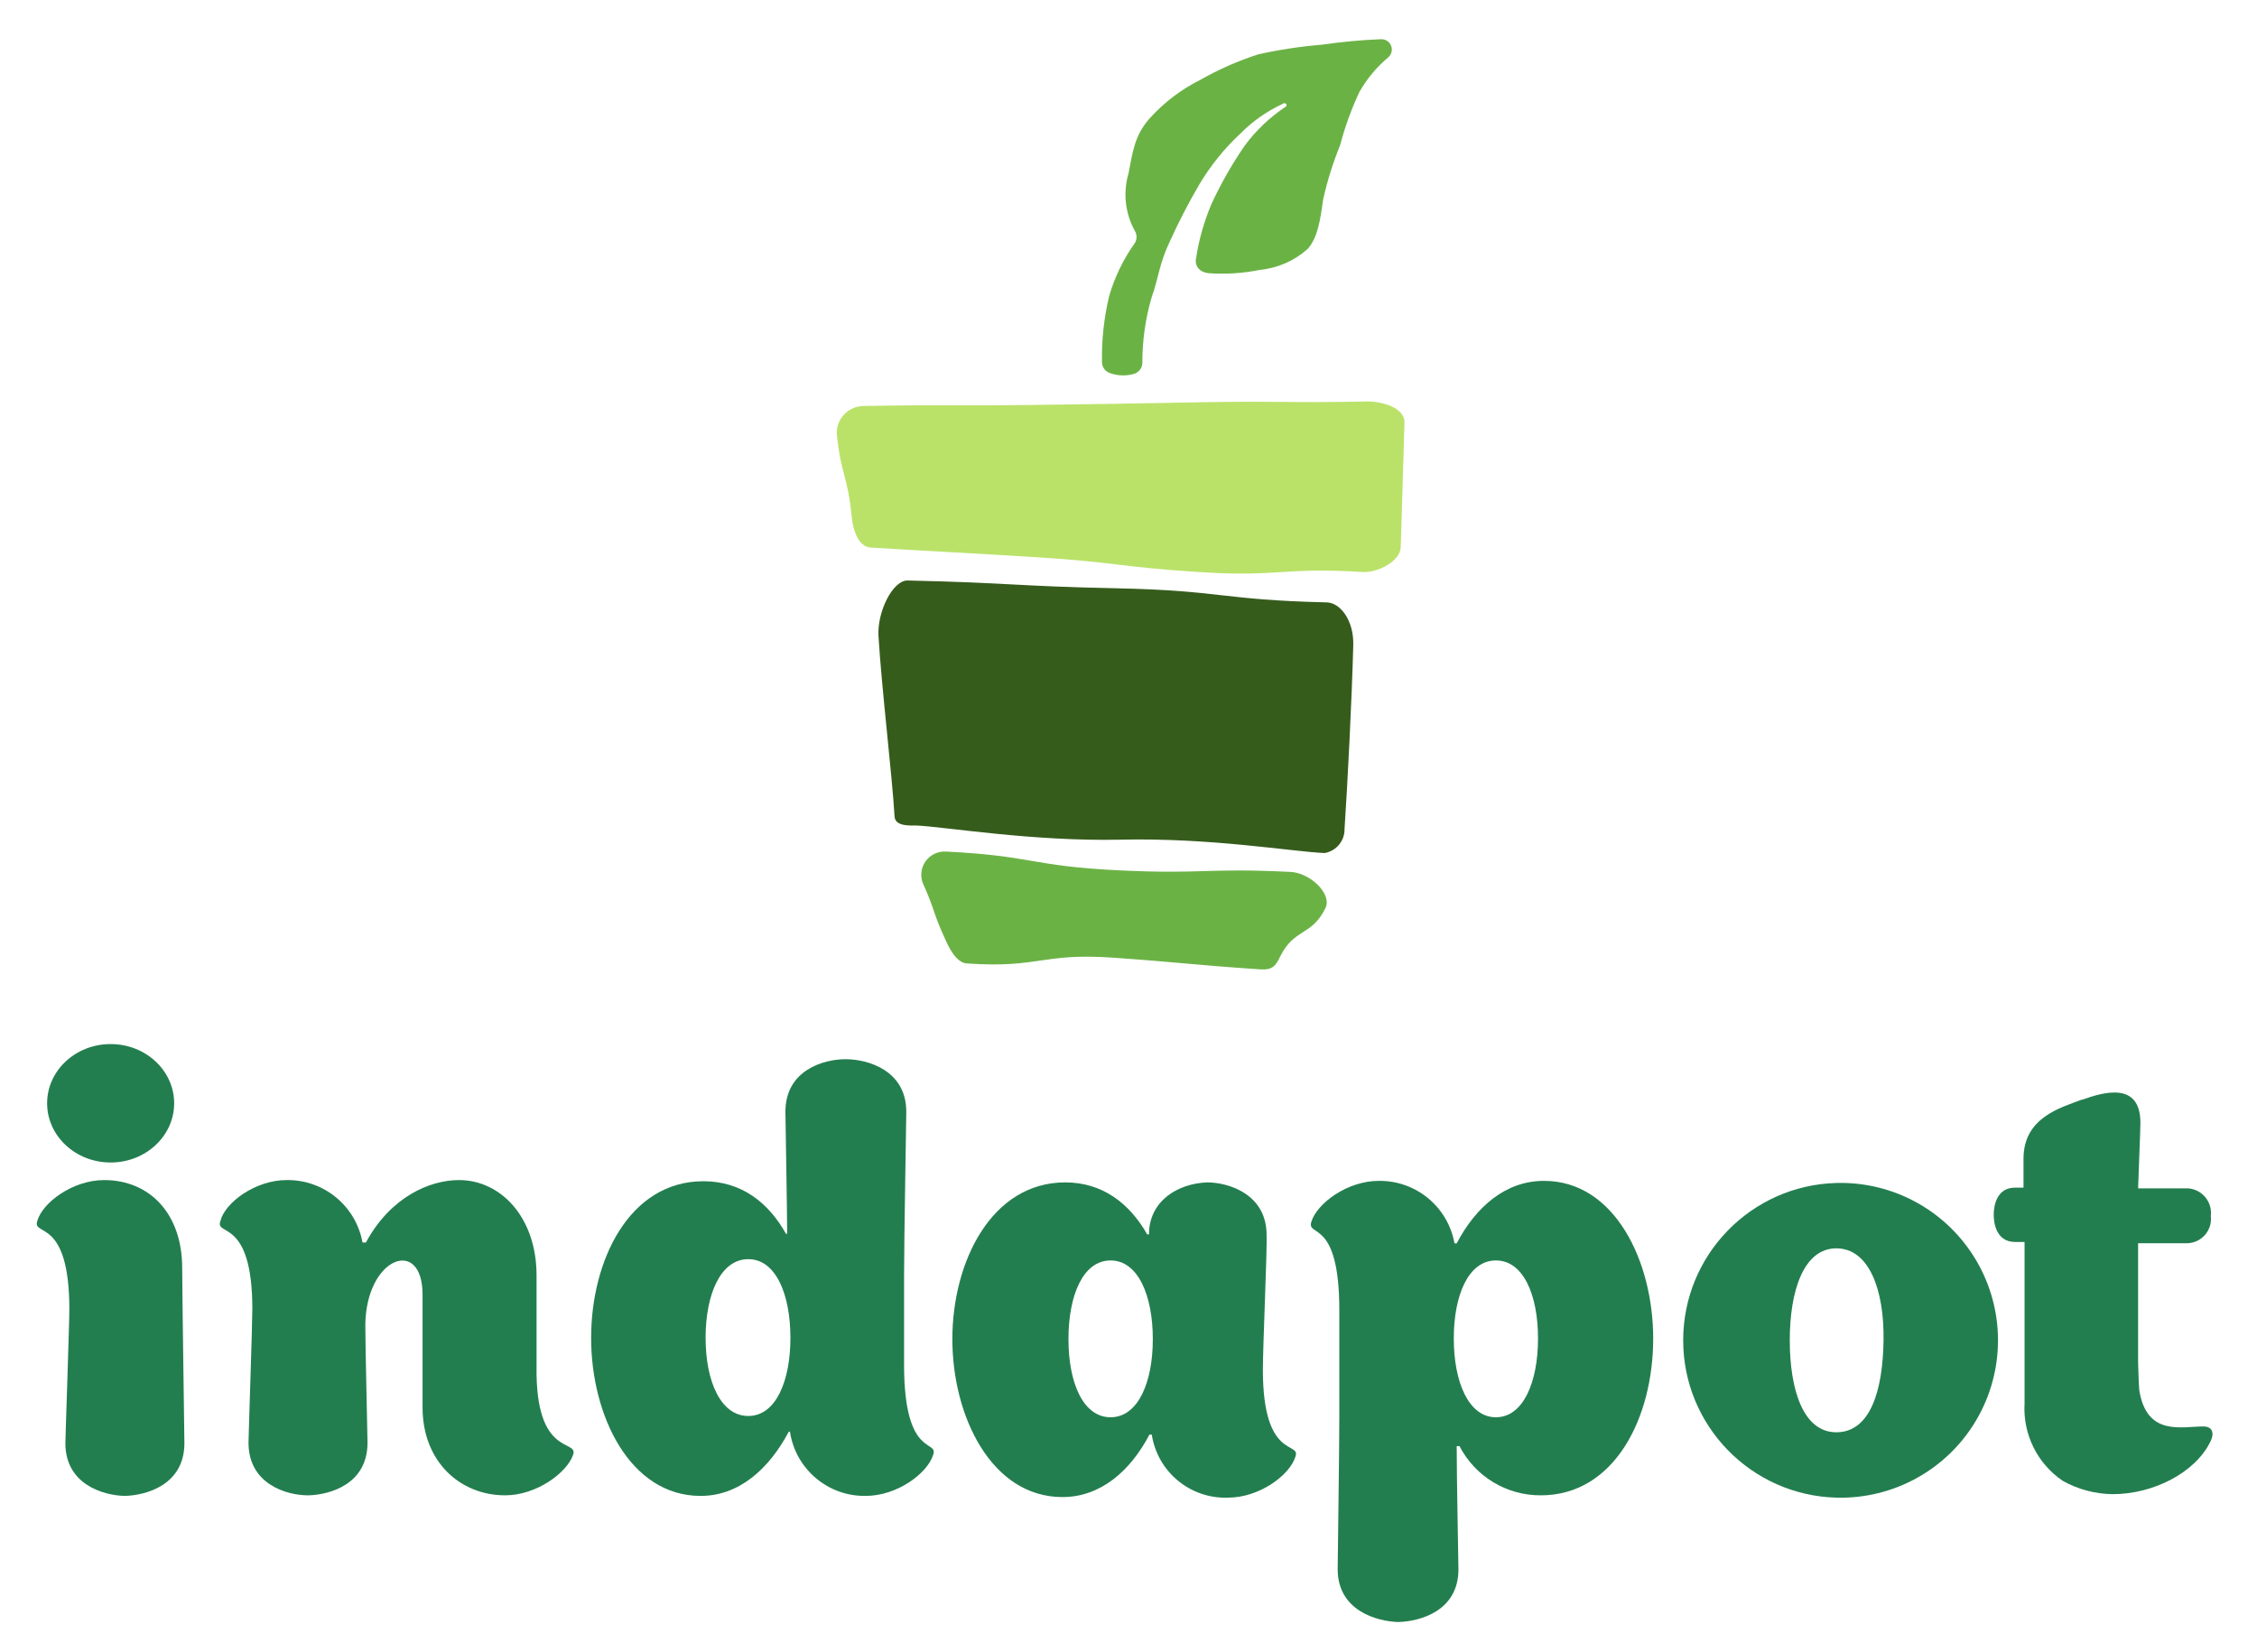
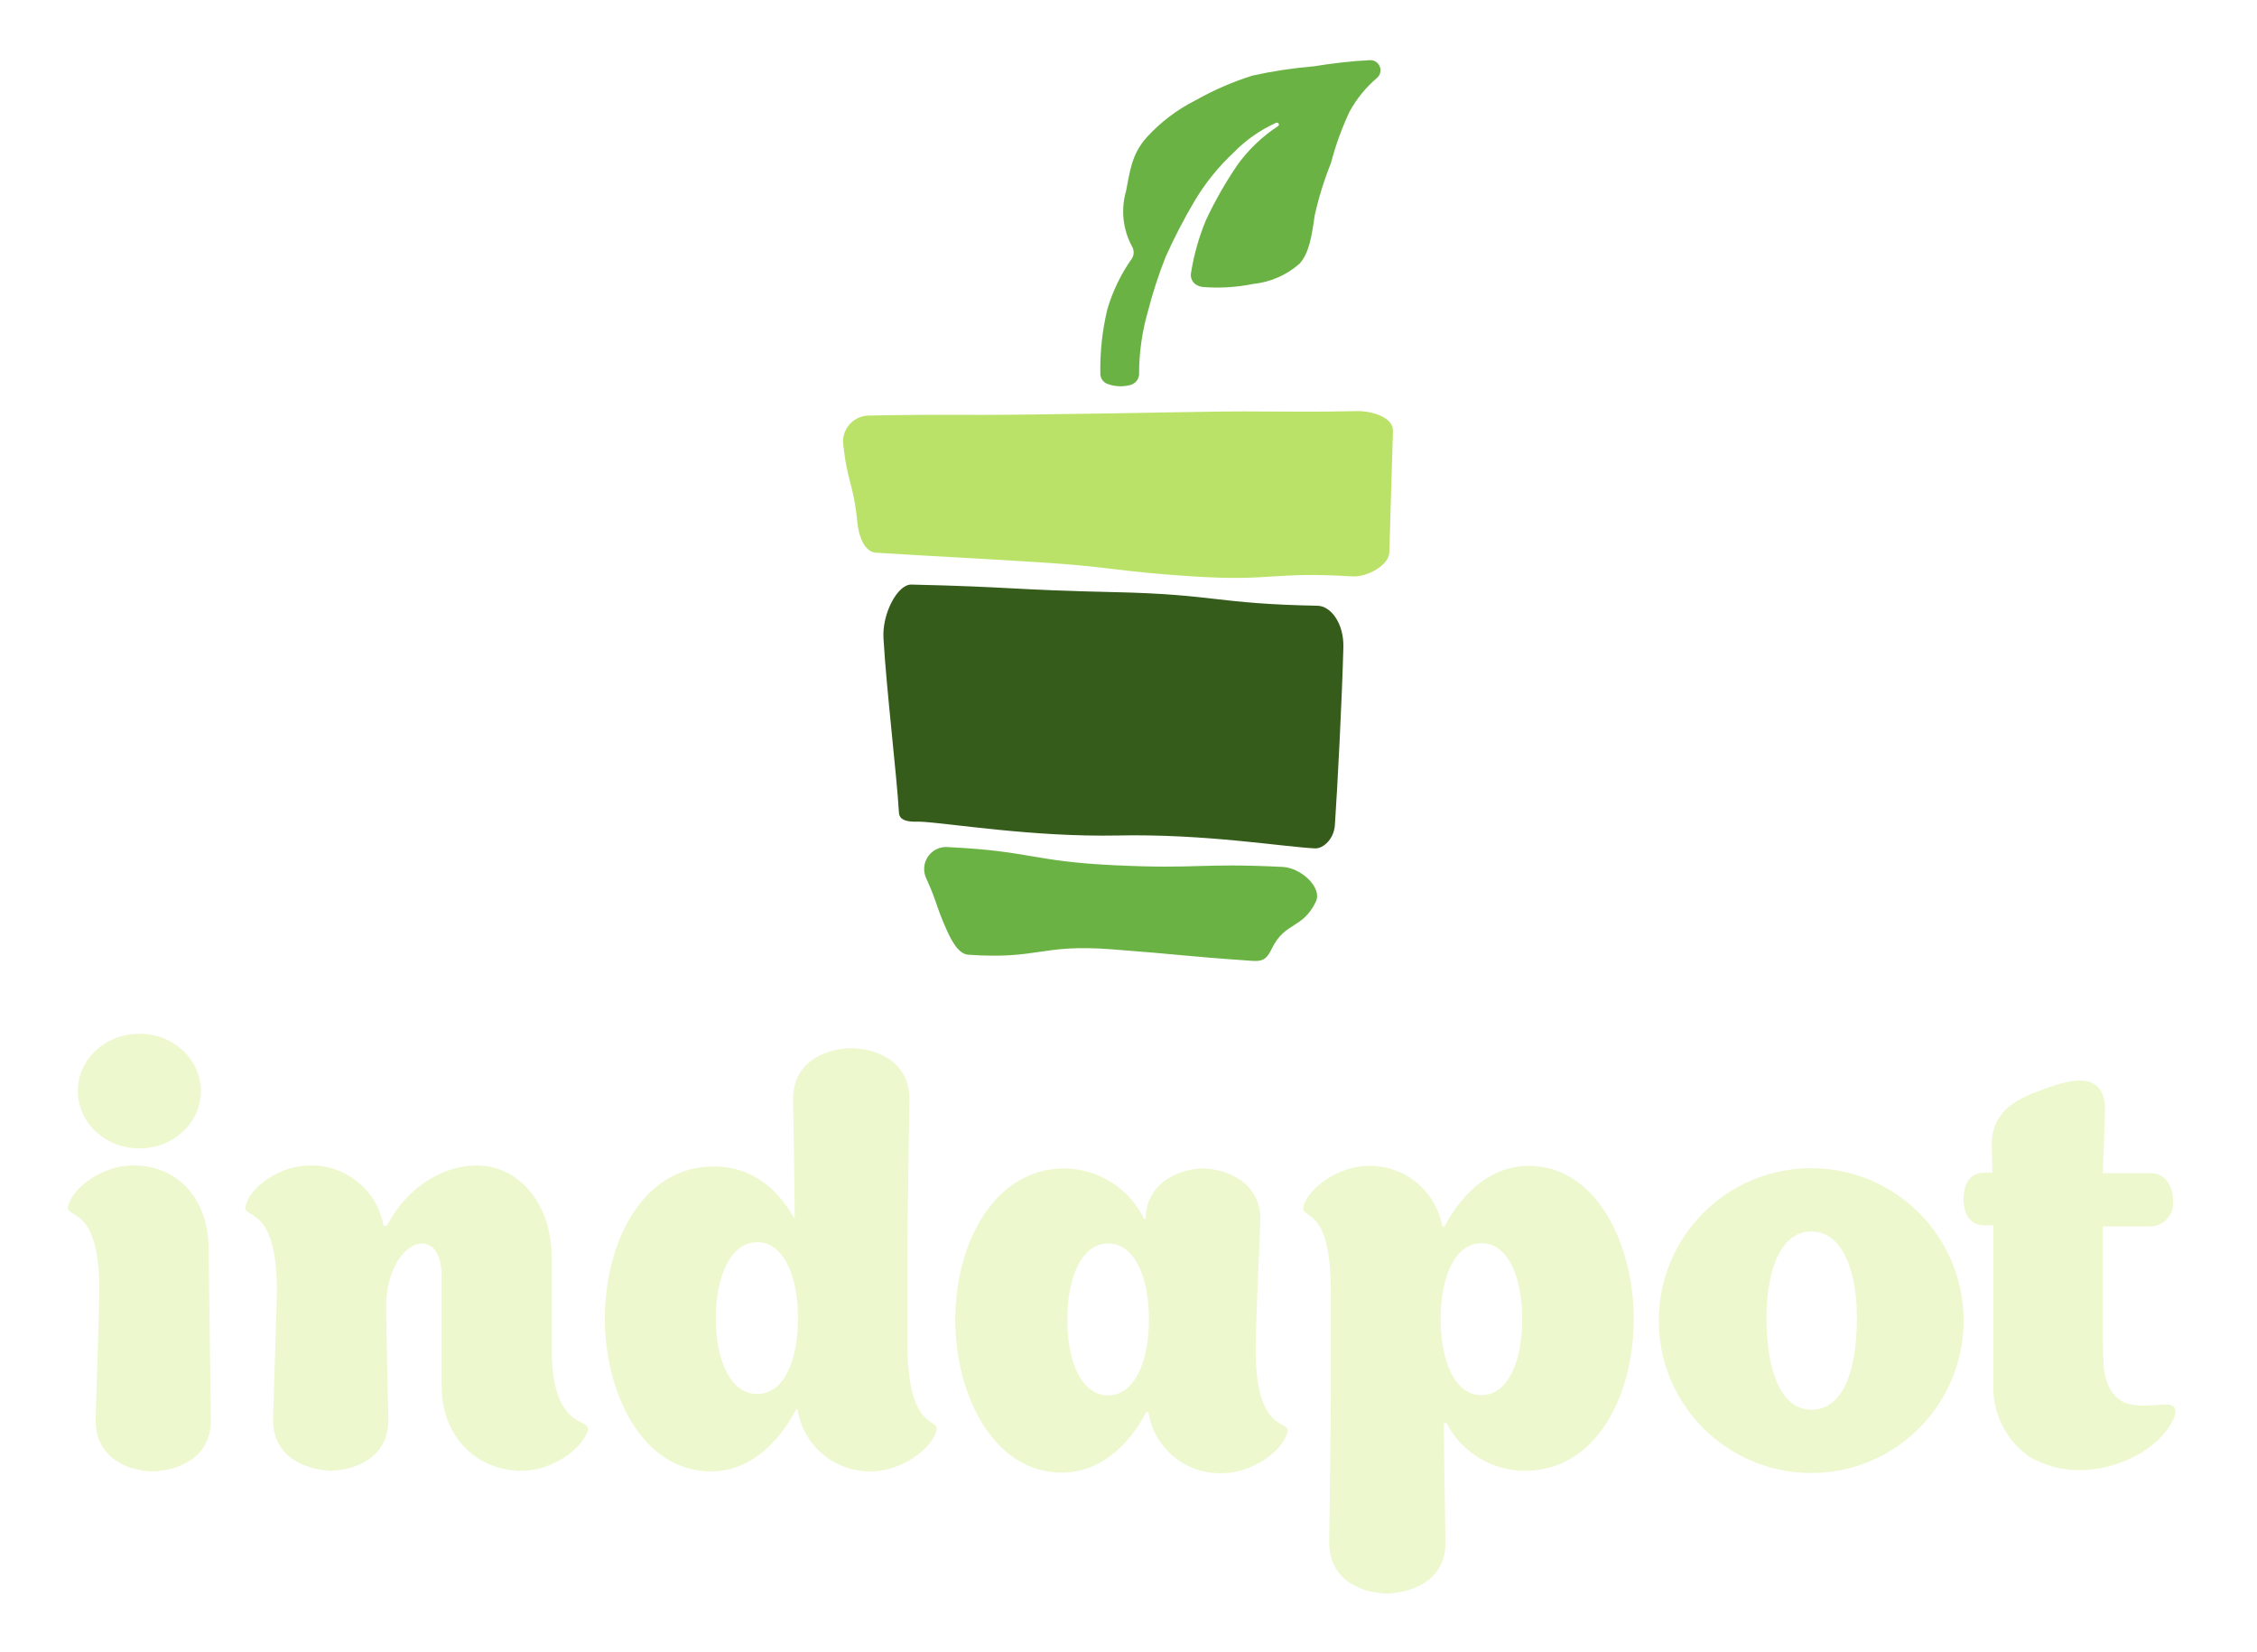
<svg xmlns="http://www.w3.org/2000/svg" id="Layer_1" data-name="Layer 1" viewBox="0 0 194 142">
  <defs>
-     <style>.cls-1{fill:#bae269;}.cls-2{fill:#365c1c;}.cls-3{fill:#6bb245;}.cls-4{fill:#237e4f;}</style>
+     <style>.cls-1{fill:#bae269;}.cls-2{fill:#365c1c;}.cls-3{fill:#6bb245;}.cls-4{fill:#edf8ce;}</style>
  </defs>
-   <path class="cls-1" d="M74.28,34.9c7.21-.13,7.21,0,14.43-.09s7.21-.1,14.43-.23,7.21.07,14.43-.07c1.25,0,3.19.55,3.15,1.81-.15,5.34-.16,5.34-.32,10.68,0,1.24-2,2.25-3.25,2.17-7.05-.43-7.1.46-14.15,0s-7-.84-14.06-1.28-7-.39-14.1-.82c-1.08-.07-1.53-1.56-1.63-2.63-.35-3.64-.94-3.58-1.29-7.22A2.33,2.33,0,0,1,74.28,34.9Z" />
-   <path class="cls-2" d="M78,49.9c9,.2,9,.48,18,.67s9,1,18,1.21c1.21,0,2.38,1.57,2.32,3.68-.12,4.64-.5,12.11-.75,15.79a2.06,2.06,0,0,1-1.72,2.08C111,73.2,104.07,72,96.3,72.18c-7.55.16-15-1.1-17.55-1.22-.51,0-1.81.1-1.86-.78-.18-3.28-1.11-11-1.38-15.5C75.39,52.54,76.76,49.88,78,49.9Z" />
-   <path class="cls-3" d="M81.29,73.2c7.42.36,7.38,1.25,14.79,1.61s7.44-.22,14.86.14c1.64.08,3.56,1.85,3,3.09-1.2,2.46-2.69,1.73-3.9,4.18-.38.79-.66,1.18-1.69,1.11-6.29-.43-6.28-.55-12.57-1s-6.38.92-12.67.49c-.94-.06-1.58-1.43-1.9-2.16-1.06-2.31-.83-2.41-1.88-4.72A2,2,0,0,1,81.29,73.2Z" />
-   <path class="cls-3" d="M118.71,3.37a.89.89,0,0,1,.63,1.55,10.84,10.84,0,0,0-2.5,3,26.88,26.88,0,0,0-1.65,4.56,29.26,29.26,0,0,0-1.46,4.67c-.25,1.82-.48,3.31-1.34,4.26a7.23,7.23,0,0,1-4.1,1.79,16.28,16.28,0,0,1-4.45.28,1.54,1.54,0,0,1-.5-.15,1,1,0,0,1-.53-1.15,19.71,19.71,0,0,1,1.31-4.62,34.08,34.08,0,0,1,2.84-5,14,14,0,0,1,3.57-3.4.15.15,0,0,0,0-.24.2.2,0,0,0-.26,0,12.57,12.57,0,0,0-3.66,2.57,19.77,19.77,0,0,0-3.52,4.36,53.46,53.46,0,0,0-2.55,4.93c-.91,1.92-.92,3-1.57,4.84a20,20,0,0,0-.78,5.61,1,1,0,0,1-.76.92,3.34,3.34,0,0,1-2-.07,1,1,0,0,1-.71-.94,22.74,22.74,0,0,1,.62-5.7,15.11,15.11,0,0,1,2.2-4.54,1,1,0,0,0,0-1.06,6.46,6.46,0,0,1-.54-4.93c.35-1.72.47-3.24,1.85-4.77a14.71,14.71,0,0,1,4.31-3.27,26.46,26.46,0,0,1,5-2.2,40.63,40.63,0,0,1,5.47-.83A49.4,49.4,0,0,1,118.71,3.37Z" />
-   <path class="cls-4" d="M15.85,124.06c0,3.58-3.28,4.48-5.11,4.53h-.05c-1.84-.05-5.07-1-5.07-4.53,0-.54.34-10.19.34-11.53,0-7.91-3.19-6.22-2.76-7.56.44-1.59,3.05-3.53,5.75-3.53,3.91,0,6.71,2.88,6.71,7.56C15.66,110.89,15.85,123.52,15.85,124.06Z" />
-   <path class="cls-4" d="M49.26,125.06c-.53,1.54-3.14,3.48-5.84,3.48-3.86,0-7.1-2.88-7.1-7.56v-9.7c0-5-4.87-3.23-4.92,2.64,0,1.69.19,9.6.19,10.09,0,3.58-3.23,4.48-5.07,4.53h-.05c-1.83,0-5.11-.95-5.11-4.53,0-.54.33-10.14.33-11.48,0-7.91-3.23-6.22-2.75-7.56.39-1.59,3-3.53,5.7-3.53a6.53,6.53,0,0,1,6.52,5.37h.29c2.12-3.93,5.5-5.37,8-5.37,3.62,0,6.67,3.23,6.67,8.2,0,2.09,0,4.08,0,7.81C46,125.36,49.75,123.67,49.26,125.06Z" />
-   <path class="cls-4" d="M80.21,125.06c-.49,1.59-3.09,3.53-5.8,3.53a6.48,6.48,0,0,1-6.51-5.52h-.1c-1.69,3.18-4.25,5.52-7.58,5.52-6.08,0-9.41-6.91-9.41-13.58s3.28-13.47,9.65-13.47c3.28,0,5.6,1.84,7.1,4.52h.1c0-2-.15-10-.15-10.49,0-3.58,3.28-4.52,5.17-4.52h0c1.89,0,5.22.94,5.22,4.52,0,.55-.19,11.09-.19,13.92v8C77.75,125.41,80.69,123.72,80.21,125.06ZM67.94,115c0-3.73-1.25-6.76-3.62-6.76s-3.67,3-3.67,6.76,1.31,6.72,3.67,6.72S67.94,118.74,67.94,115Z" />
-   <path class="cls-4" d="M108.55,117.75c0,7.81,3.28,6.12,2.8,7.46-.48,1.59-3.09,3.53-5.8,3.53A6.4,6.4,0,0,1,99,123.32h-.2c-1.64,3.13-4.2,5.37-7.48,5.37-6.08,0-9.46-6.91-9.46-13.58s3.38-13.47,9.7-13.47c3.24,0,5.55,1.84,7.05,4.47h.15c0-2.83,2.41-4.37,5-4.47,1.83,0,5.11,1,5.11,4.52C108.93,107.31,108.55,115.71,108.55,117.75Zm-9.46-2.64c0-3.73-1.26-6.76-3.63-6.76s-3.62,3-3.62,6.76,1.26,6.72,3.62,6.72S99.09,118.84,99.09,115.11Z" />
-   <path class="cls-4" d="M142.1,115.06c0,6.82-3.33,13.48-9.65,13.48a7.82,7.82,0,0,1-7-4.23h-.24c0,2.74.15,10.15.15,10.59,0,3.58-3.29,4.48-5.17,4.53h0c-1.88-.05-5.21-1-5.21-4.53,0-.54.14-10.39.14-13v-9.3c0-7.91-2.8-6.22-2.41-7.56.48-1.59,3.09-3.53,5.79-3.53a6.52,6.52,0,0,1,6.52,5.37h.19c1.64-3.13,4.2-5.37,7.49-5.37C138.77,101.49,142.1,108.4,142.1,115.06Zm-9.9,0c0-3.73-1.25-6.71-3.62-6.71s-3.62,3-3.62,6.71,1.26,6.77,3.62,6.77S132.2,118.79,132.2,115.06Z" />
-   <path class="cls-4" d="M157.84,128.74a13.53,13.53,0,0,1,0-27.05,13.53,13.53,0,1,1,0,27.05Zm0-5.62c2.9,0,4-3.53,4.06-7.91s-1.26-7.9-4.06-7.9-4,3.63-4,7.9S155,123.12,157.84,123.12Z" />
-   <path class="cls-4" d="M190,123.91c-1.3,2.69-4.92,4.53-8.4,4.53a9,9,0,0,1-4.29-1.14,7.51,7.51,0,0,1-3.29-6.67V106.76h-.82c-1.54,0-1.83-1.49-1.83-2.34v0c0-.84.29-2.33,1.83-2.33h.73c0-1.15,0-2.24,0-2.49,0-3.53,3.18-4.38,5-5.07h.05c1.83-.65,5-1.59,5,2,0,.54-.2,5.32-.2,5.62l4.25,0a2.12,2.12,0,0,1,2,2.38,2.09,2.09,0,0,1-2,2.34h-4.25V117.1s.05,1.89.1,2.39c.63,4,3.62,3.13,5.51,3.13C190.23,122.62,190.33,123.27,190,123.91Z" />
-   <ellipse class="cls-4" cx="9.51" cy="94.84" rx="5.46" ry="5.09" />
+   <path class="cls-1" d="M74.73,35.72c7-.13,7,0,14-.09s7-.1,14-.22,7,.06,14-.07c1.21,0,3.09.54,3,1.75-.15,5.17-.16,5.17-.31,10.35,0,1.2-2,2.18-3.15,2.11-6.83-.43-6.88.44-13.7,0s-6.81-.82-13.63-1.24-6.83-.38-13.66-.8c-1-.06-1.48-1.51-1.58-2.55-.34-3.52-.9-3.46-1.24-7A2.25,2.25,0,0,1,74.73,35.72Z" />
+   <path class="cls-2" d="M78.33,50.25c8.73.2,8.72.46,17.45.65s8.71,1,17.44,1.17c1.17,0,2.3,1.52,2.25,3.56-.12,4.5-.49,11.74-.73,15.3-.09,1.22-1,2-1.67,2-2.79-.13-9.48-1.27-17-1.11-7.32.15-14.57-1.08-17-1.19-.49,0-1.75.1-1.8-.75-.18-3.18-1.08-10.62-1.33-15C75.8,52.8,77.13,50.23,78.33,50.25Z" />
+   <path class="cls-3" d="M81.53,72.82c7.18.35,7.14,1.22,14.32,1.56s7.21-.21,14.39.14c1.6.07,3.45,1.79,2.86,3-1.16,2.38-2.61,1.67-3.77,4-.37.76-.64,1.15-1.65,1.08-6.09-.42-6.08-.54-12.17-1s-6.18.89-12.28.47c-.9-.06-1.52-1.39-1.84-2.09-1-2.24-.8-2.34-1.82-4.58A1.89,1.89,0,0,1,81.53,72.82Z" />
+   <path class="cls-3" d="M117.77,5.17a.87.87,0,0,1,.61,1.51A10.25,10.25,0,0,0,116,9.6a25.86,25.86,0,0,0-1.6,4.42A29.07,29.07,0,0,0,113,18.54c-.25,1.77-.47,3.21-1.3,4.13a7.12,7.12,0,0,1-4,1.74,15.45,15.45,0,0,1-4.32.26,1.35,1.35,0,0,1-.47-.14,1,1,0,0,1-.53-1.11,20,20,0,0,1,1.27-4.48,34,34,0,0,1,2.76-4.83,13.37,13.37,0,0,1,3.46-3.28.15.15,0,0,0,0-.24c-.1-.11-.24,0-.26,0a12,12,0,0,0-3.54,2.49,19.15,19.15,0,0,0-3.41,4.23,48.94,48.94,0,0,0-2.47,4.77,40.22,40.22,0,0,0-1.52,4.68,19.46,19.46,0,0,0-.76,5.44,1,1,0,0,1-.74.89,3.2,3.2,0,0,1-1.9-.06.94.94,0,0,1-.69-.91,22,22,0,0,1,.6-5.53,14.82,14.82,0,0,1,2.13-4.39,1,1,0,0,0,0-1,6.33,6.33,0,0,1-.52-4.78c.34-1.67.45-3.13,1.78-4.62a14.53,14.53,0,0,1,4.18-3.17,25.8,25.8,0,0,1,4.9-2.13,39.82,39.82,0,0,1,5.29-.8C114.51,5.45,116.09,5.25,117.77,5.17Z" />
+   <path class="cls-4" d="M18.13,122.09c0,3.47-3.18,4.34-5,4.39h0c-1.78,0-4.91-.92-4.91-4.39,0-.53.32-9.87.32-11.17,0-7.66-3.08-6-2.66-7.32.42-1.54,2.94-3.42,5.56-3.42,3.79,0,6.5,2.79,6.5,7.32C17.94,109.33,18.13,121.56,18.13,122.09Z" />
+   <path class="cls-4" d="M50.49,123.06c-.51,1.49-3,3.37-5.65,3.37-3.75,0-6.88-2.79-6.88-7.32v-9.4c0-4.81-4.72-3.13-4.77,2.56,0,1.64.19,9.29.19,9.78,0,3.46-3.14,4.33-4.91,4.38h0c-1.78-.05-5-.92-5-4.38,0-.53.33-9.83.33-11.13,0-7.66-3.13-6-2.67-7.32.38-1.54,2.9-3.42,5.52-3.42a6.31,6.31,0,0,1,6.32,5.2h.28c2-3.81,5.33-5.2,7.71-5.2,3.51,0,6.46,3.13,6.46,7.94,0,2,0,4,0,7.57C47.36,123.35,51,121.71,50.49,123.06Z" />
+   <path class="cls-4" d="M80.47,123.06c-.47,1.54-3,3.42-5.61,3.42a6.29,6.29,0,0,1-6.31-5.35h-.1c-1.63,3.08-4.11,5.35-7.34,5.35-5.89,0-9.12-6.7-9.12-13.15s3.18-13.06,9.35-13.06c3.18,0,5.43,1.79,6.88,4.39h.09c0-2-.14-9.69-.14-10.17,0-3.47,3.18-4.38,5-4.38h0c1.83,0,5,.91,5,4.38,0,.53-.18,10.74-.18,13.49v7.76C78.09,123.39,80.94,121.76,80.47,123.06Zm-11.88-9.73c0-3.62-1.21-6.55-3.5-6.55s-3.56,2.93-3.56,6.55,1.26,6.5,3.56,6.5S68.59,116.94,68.59,113.33Z" />
+   <path class="cls-4" d="M107.93,116c0,7.56,3.18,5.92,2.71,7.22-.47,1.54-3,3.42-5.61,3.42a6.22,6.22,0,0,1-6.32-5.25h-.18c-1.59,3-4.07,5.2-7.25,5.2-5.9,0-9.17-6.69-9.17-13.15s3.27-13,9.4-13a7.71,7.71,0,0,1,6.83,4.33h.14c0-2.74,2.34-4.23,4.86-4.33,1.78,0,5,1,5,4.38C108.3,105.86,107.93,114,107.93,116Zm-9.17-2.56c0-3.61-1.22-6.55-3.51-6.55s-3.51,2.94-3.51,6.55,1.22,6.51,3.51,6.51S98.76,117,98.76,113.42Z" />
+   <path class="cls-4" d="M140.43,113.38c0,6.59-3.23,13.05-9.35,13.05a7.59,7.59,0,0,1-6.74-4.09h-.23c0,2.64.14,9.82.14,10.26,0,3.46-3.18,4.33-5,4.38h0c-1.83,0-5-.92-5-4.38,0-.53.14-10.07.14-12.63v-9c0-7.66-2.72-6-2.34-7.33.47-1.54,3-3.42,5.61-3.42a6.31,6.31,0,0,1,6.31,5.21h.19c1.59-3,4.07-5.21,7.25-5.21C137.2,100.22,140.43,106.92,140.43,113.38Zm-9.59,0c0-3.62-1.21-6.51-3.5-6.51s-3.51,2.89-3.51,6.51,1.21,6.55,3.51,6.55S130.84,117,130.84,113.38Z" />
+   <path class="cls-4" d="M155.68,126.62a13.1,13.1,0,0,1,0-26.2,13.1,13.1,0,1,1,0,26.2Zm0-5.44c2.8,0,3.88-3.42,3.93-7.66s-1.22-7.66-3.93-7.66-3.88,3.52-3.84,7.66S153,121.18,155.68,121.18Z" />
+   <path class="cls-4" d="M186.82,122c-1.26,2.6-4.77,4.38-8.13,4.38a8.64,8.64,0,0,1-4.17-1.1,7.28,7.28,0,0,1-3.18-6.46V105.33h-.79c-1.5,0-1.78-1.44-1.78-2.26v0c0-.82.28-2.27,1.78-2.27h.7c0-1.1-.05-2.16-.05-2.4,0-3.42,3.09-4.24,4.87-4.92h0c1.78-.62,4.87-1.54,4.87,1.93,0,.53-.19,5.15-.19,5.44l4.12,0c1.21,0,1.91,1.06,1.91,2.32a2,2,0,0,1-1.91,2.26h-4.12v10s.05,1.83.1,2.31c.6,3.9,3.5,3,5.33,3C187.06,120.7,187.15,121.32,186.82,122Z" />
+   <ellipse class="cls-4" cx="11.98" cy="93.79" rx="5.29" ry="4.93" />
</svg>
